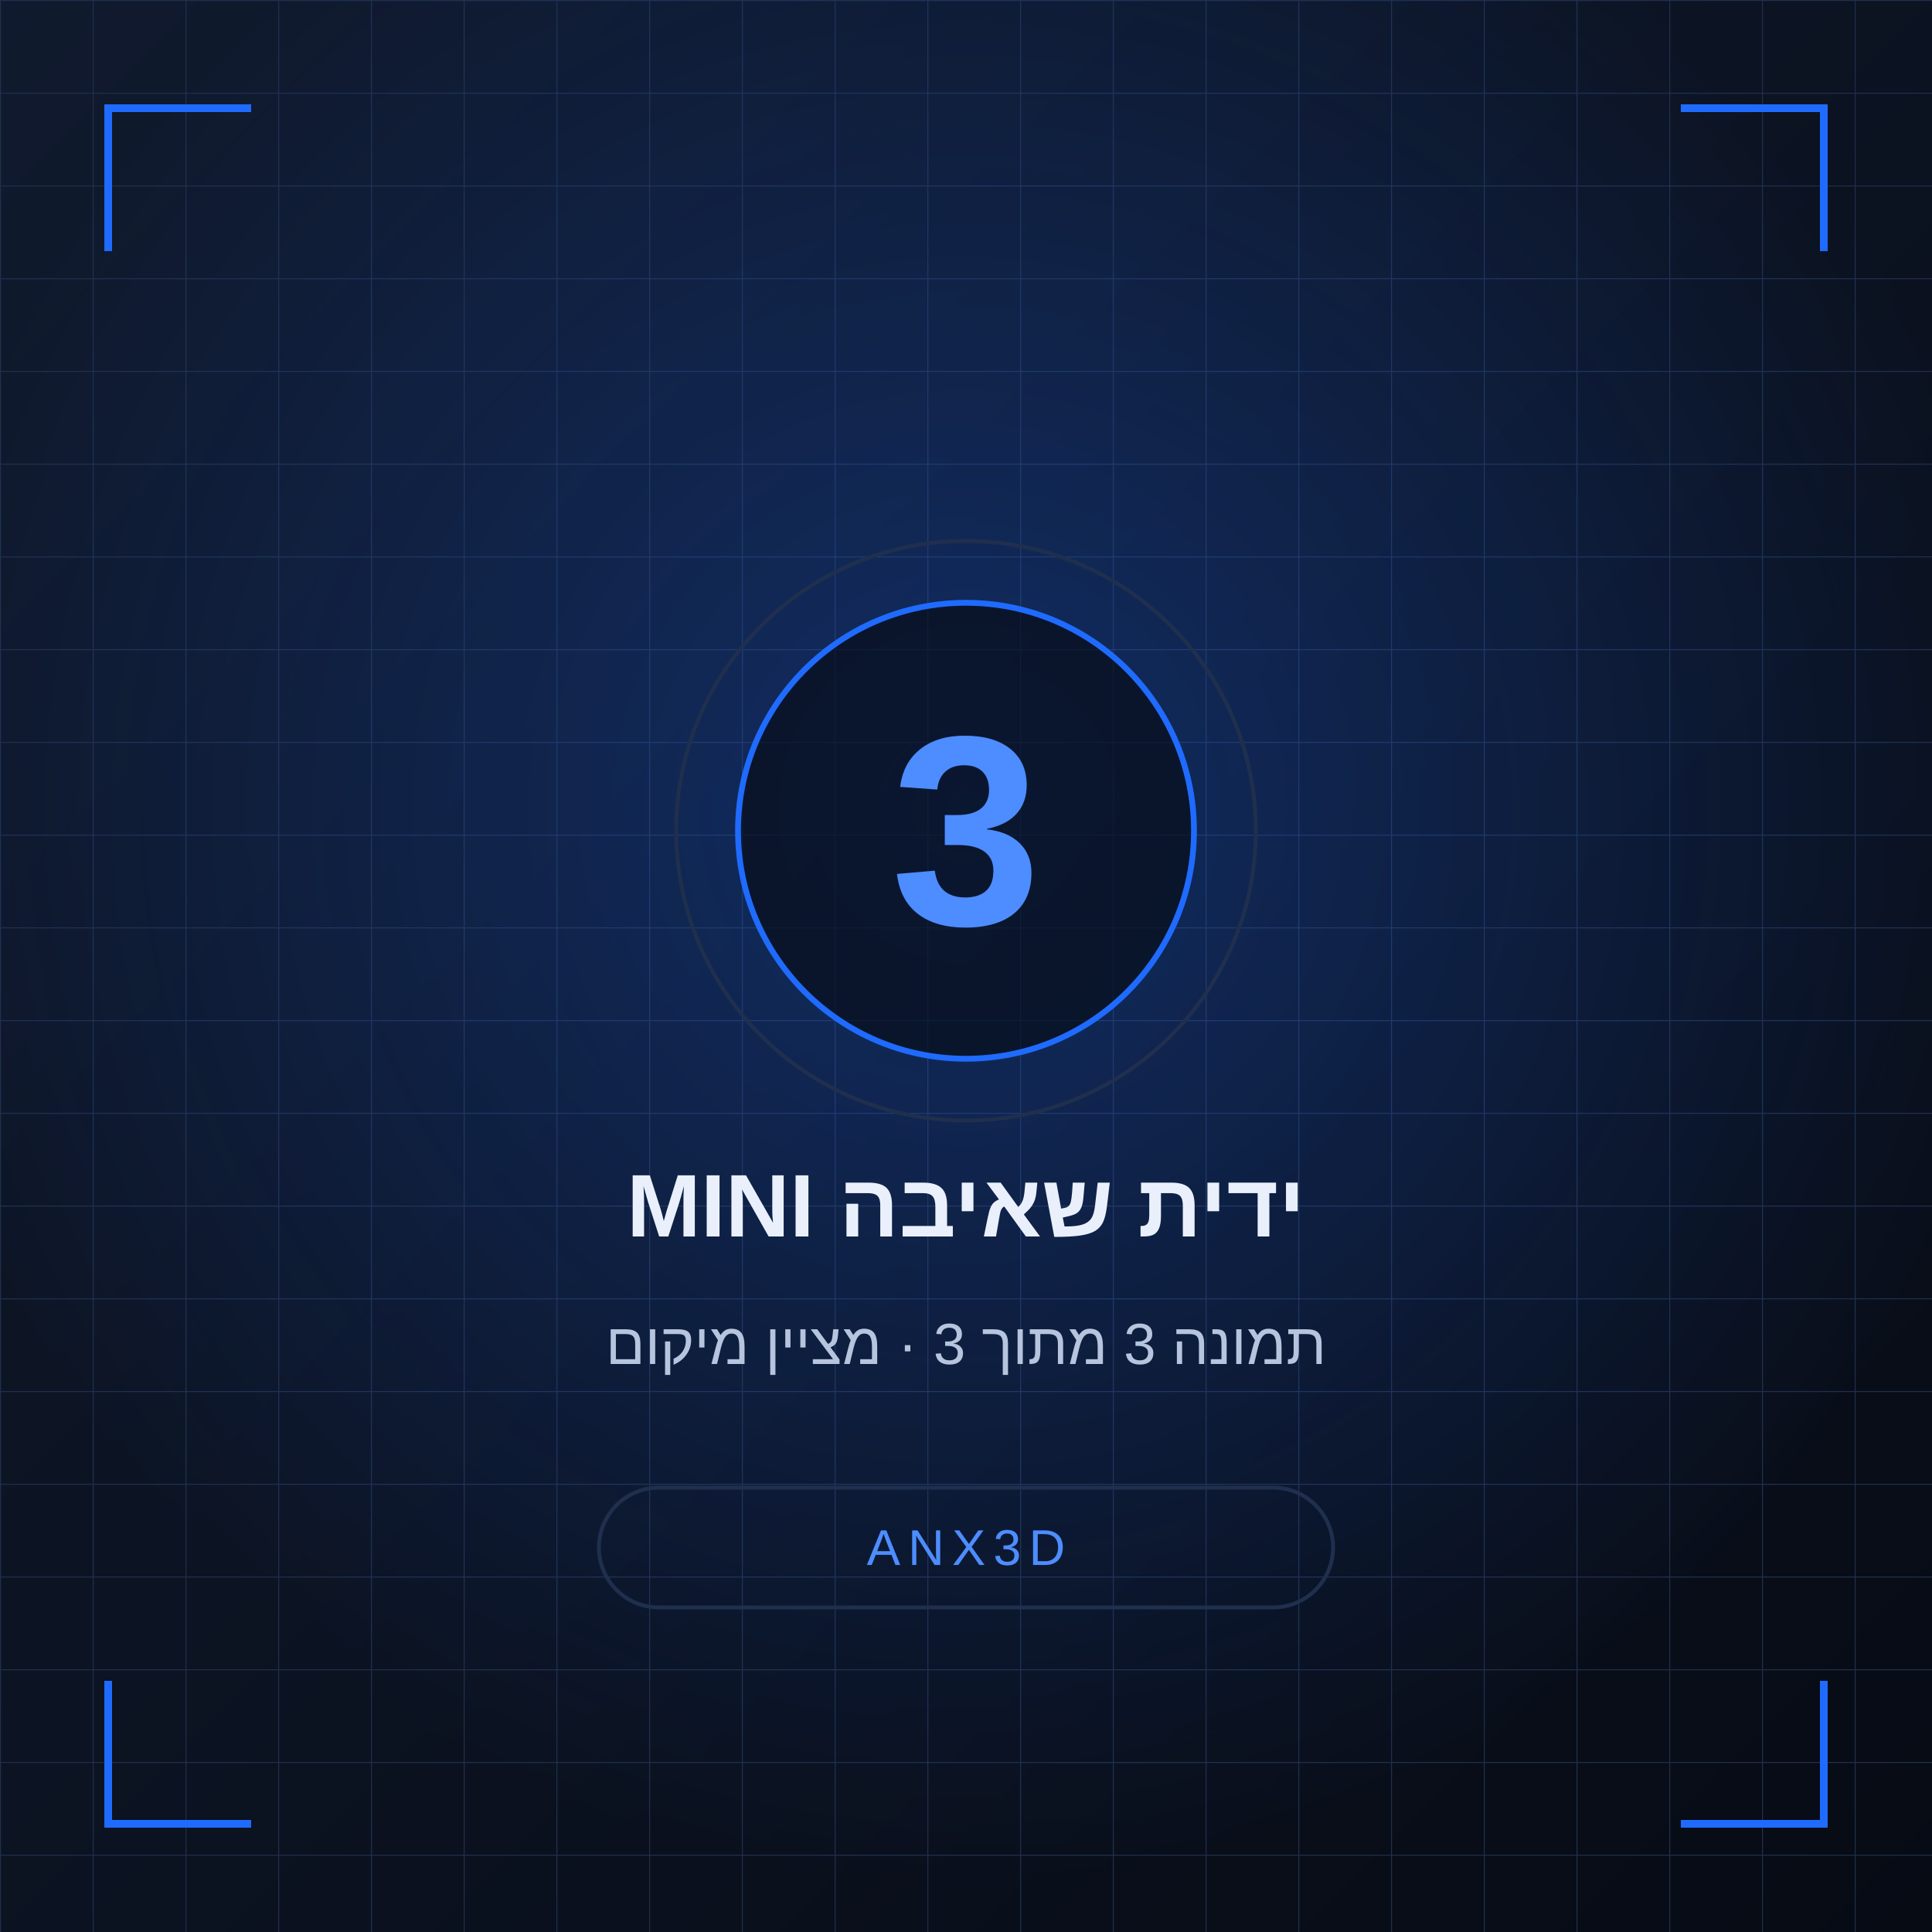
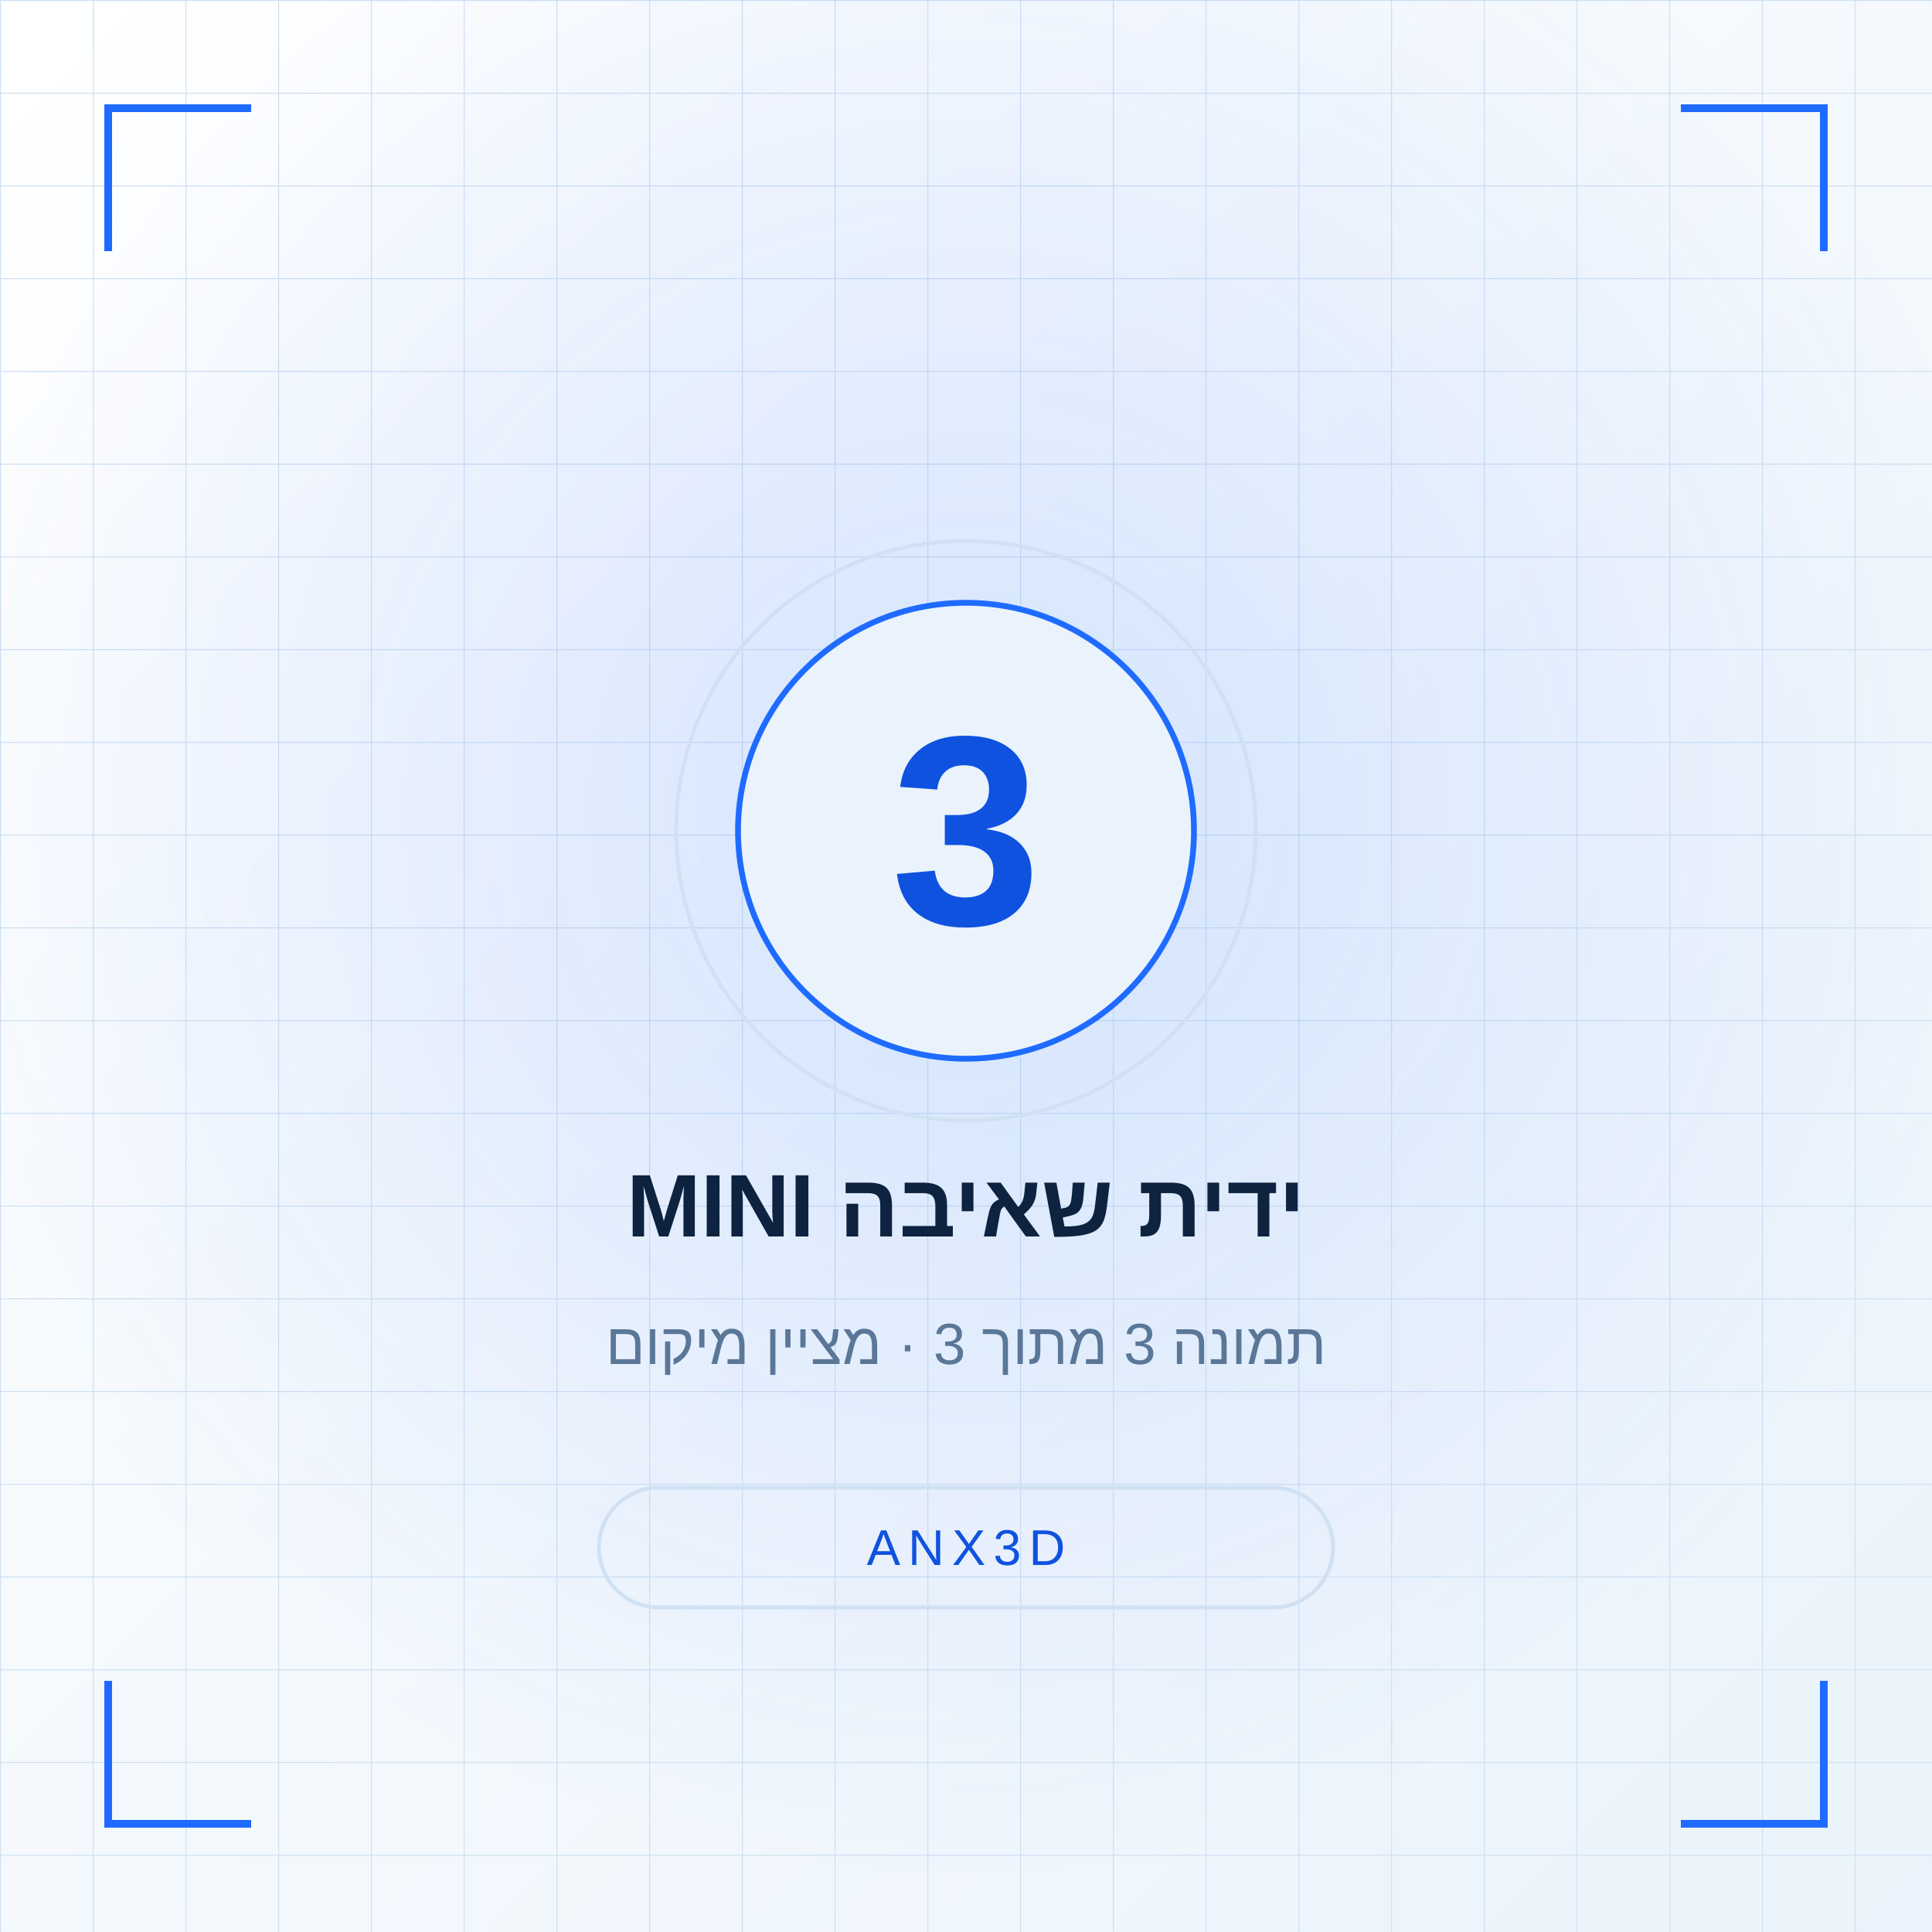
<svg xmlns="http://www.w3.org/2000/svg" width="1000" height="1000" viewBox="0 0 1000 1000" role="img" aria-label="ידית שאיבה MINI — תמונה 3 מתוך 3 (מציין מיקום)">
  <defs>
    <linearGradient id="bg" x1="0" y1="0" x2="1" y2="1">
-       <stop offset="0%" stop-color="#101a2e" />
-       <stop offset="100%" stop-color="#070b14" />
+       <stop offset="0%" stop-color="#ffffff" />
+       <stop offset="100%" stop-color="#eaf3fb" />
    </linearGradient>
    <pattern id="grid" width="48" height="48" patternUnits="userSpaceOnUse">
-       <path d="M48 0H0V48" fill="none" stroke="#1f2f4d" stroke-width="1" />
+       <path d="M48 0H0V48" fill="none" stroke="#cfe1f2" stroke-width="1" />
    </pattern>
    <radialGradient id="glow" cx="50%" cy="42%" r="55%">
-       <stop offset="0%" stop-color="#1f6bff" stop-opacity="0.30" />
+       <stop offset="0%" stop-color="#1f6bff" stop-opacity="0.16" />
      <stop offset="100%" stop-color="#1f6bff" stop-opacity="0" />
    </radialGradient>
  </defs>
  <rect width="1000" height="1000" fill="url(#bg)" />
  <rect width="1000" height="1000" fill="url(#grid)" />
  <rect width="1000" height="1000" fill="url(#glow)" />
  <path d="M56 128V56h72" fill="none" stroke="#1f6bff" stroke-width="4" stroke-linecap="square" />
  <path d="M872 56h72v72" fill="none" stroke="#1f6bff" stroke-width="4" stroke-linecap="square" />
  <path d="M944 872v72h-72" fill="none" stroke="#1f6bff" stroke-width="4" stroke-linecap="square" />
  <path d="M128 944H56v-72" fill="none" stroke="#1f6bff" stroke-width="4" stroke-linecap="square" />
-   <circle cx="500" cy="430" r="150" fill="none" stroke="#1f2f4d" stroke-width="2" />
-   <circle cx="500" cy="430" r="118" fill="#070b14" fill-opacity="0.65" stroke="#1f6bff" stroke-width="3" />
-   <text x="500" y="430" text-anchor="middle" dominant-baseline="central" font-family="Heebo, Arial, sans-serif" font-size="140" font-weight="700" fill="#4d8dff">3</text>
-   <text x="500" y="640" text-anchor="middle" direction="rtl" font-family="Heebo, Arial, sans-serif" font-size="46" font-weight="700" fill="#eaf0fb">ידית שאיבה MINI</text>
-   <text x="500" y="706" text-anchor="middle" direction="rtl" font-family="Heebo, Arial, sans-serif" font-size="30" fill="#b6c4dd">תמונה 3 מתוך 3 · מציין מיקום</text>
-   <rect x="310" y="770" width="380" height="62" rx="31" fill="none" stroke="#1f2f4d" stroke-width="2" />
-   <text x="500" y="801" text-anchor="middle" dominant-baseline="central" font-family="Heebo, Arial, sans-serif" font-size="26" letter-spacing="4" fill="#4d8dff">ANX3D</text>
+   <circle cx="500" cy="430" r="150" fill="none" stroke="#cfe1f2" stroke-width="2" />
+   <circle cx="500" cy="430" r="118" fill="#eaf3fb" stroke="#1f6bff" stroke-width="3" />
+   <text x="500" y="430" text-anchor="middle" dominant-baseline="central" font-family="Heebo, Arial, sans-serif" font-size="140" font-weight="700" fill="#0f52e0">3</text>
+   <text x="500" y="640" text-anchor="middle" direction="rtl" font-family="Heebo, Arial, sans-serif" font-size="46" font-weight="700" fill="#0d2340">ידית שאיבה MINI</text>
+   <text x="500" y="706" text-anchor="middle" direction="rtl" font-family="Heebo, Arial, sans-serif" font-size="30" fill="#5b7797">תמונה 3 מתוך 3 · מציין מיקום</text>
+   <rect x="310" y="770" width="380" height="62" rx="31" fill="none" stroke="#cfe1f2" stroke-width="2" />
+   <text x="500" y="801" text-anchor="middle" dominant-baseline="central" font-family="Heebo, Arial, sans-serif" font-size="26" letter-spacing="4" fill="#0f52e0">ANX3D</text>
</svg>
